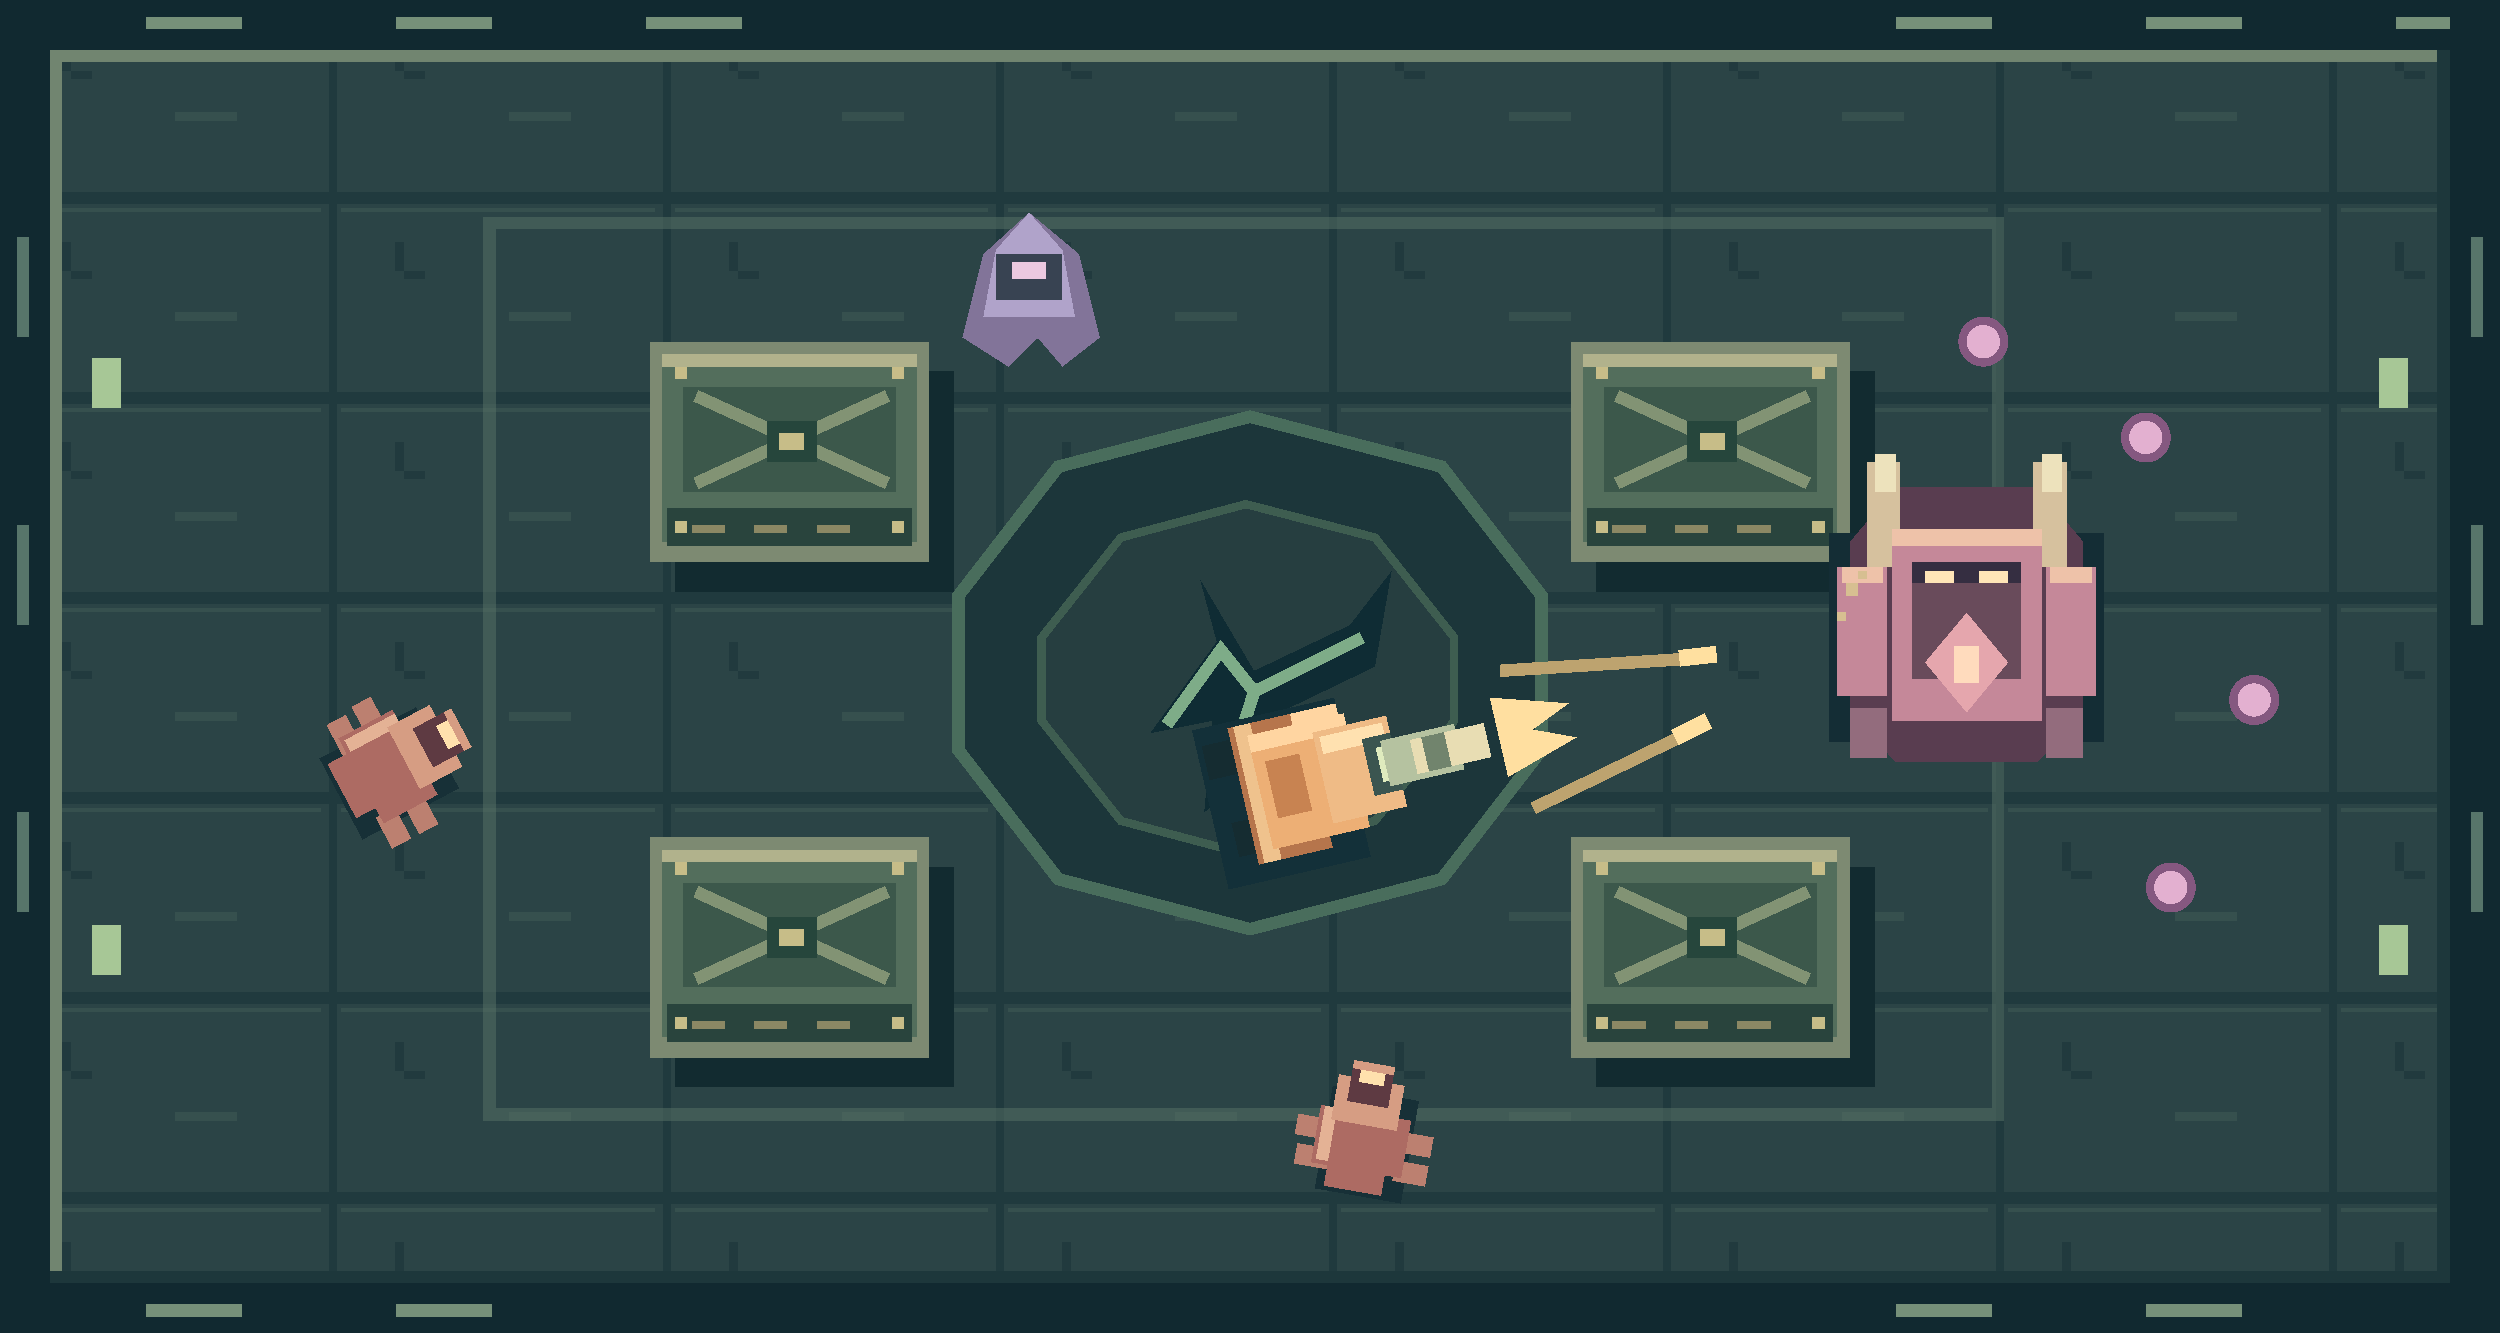
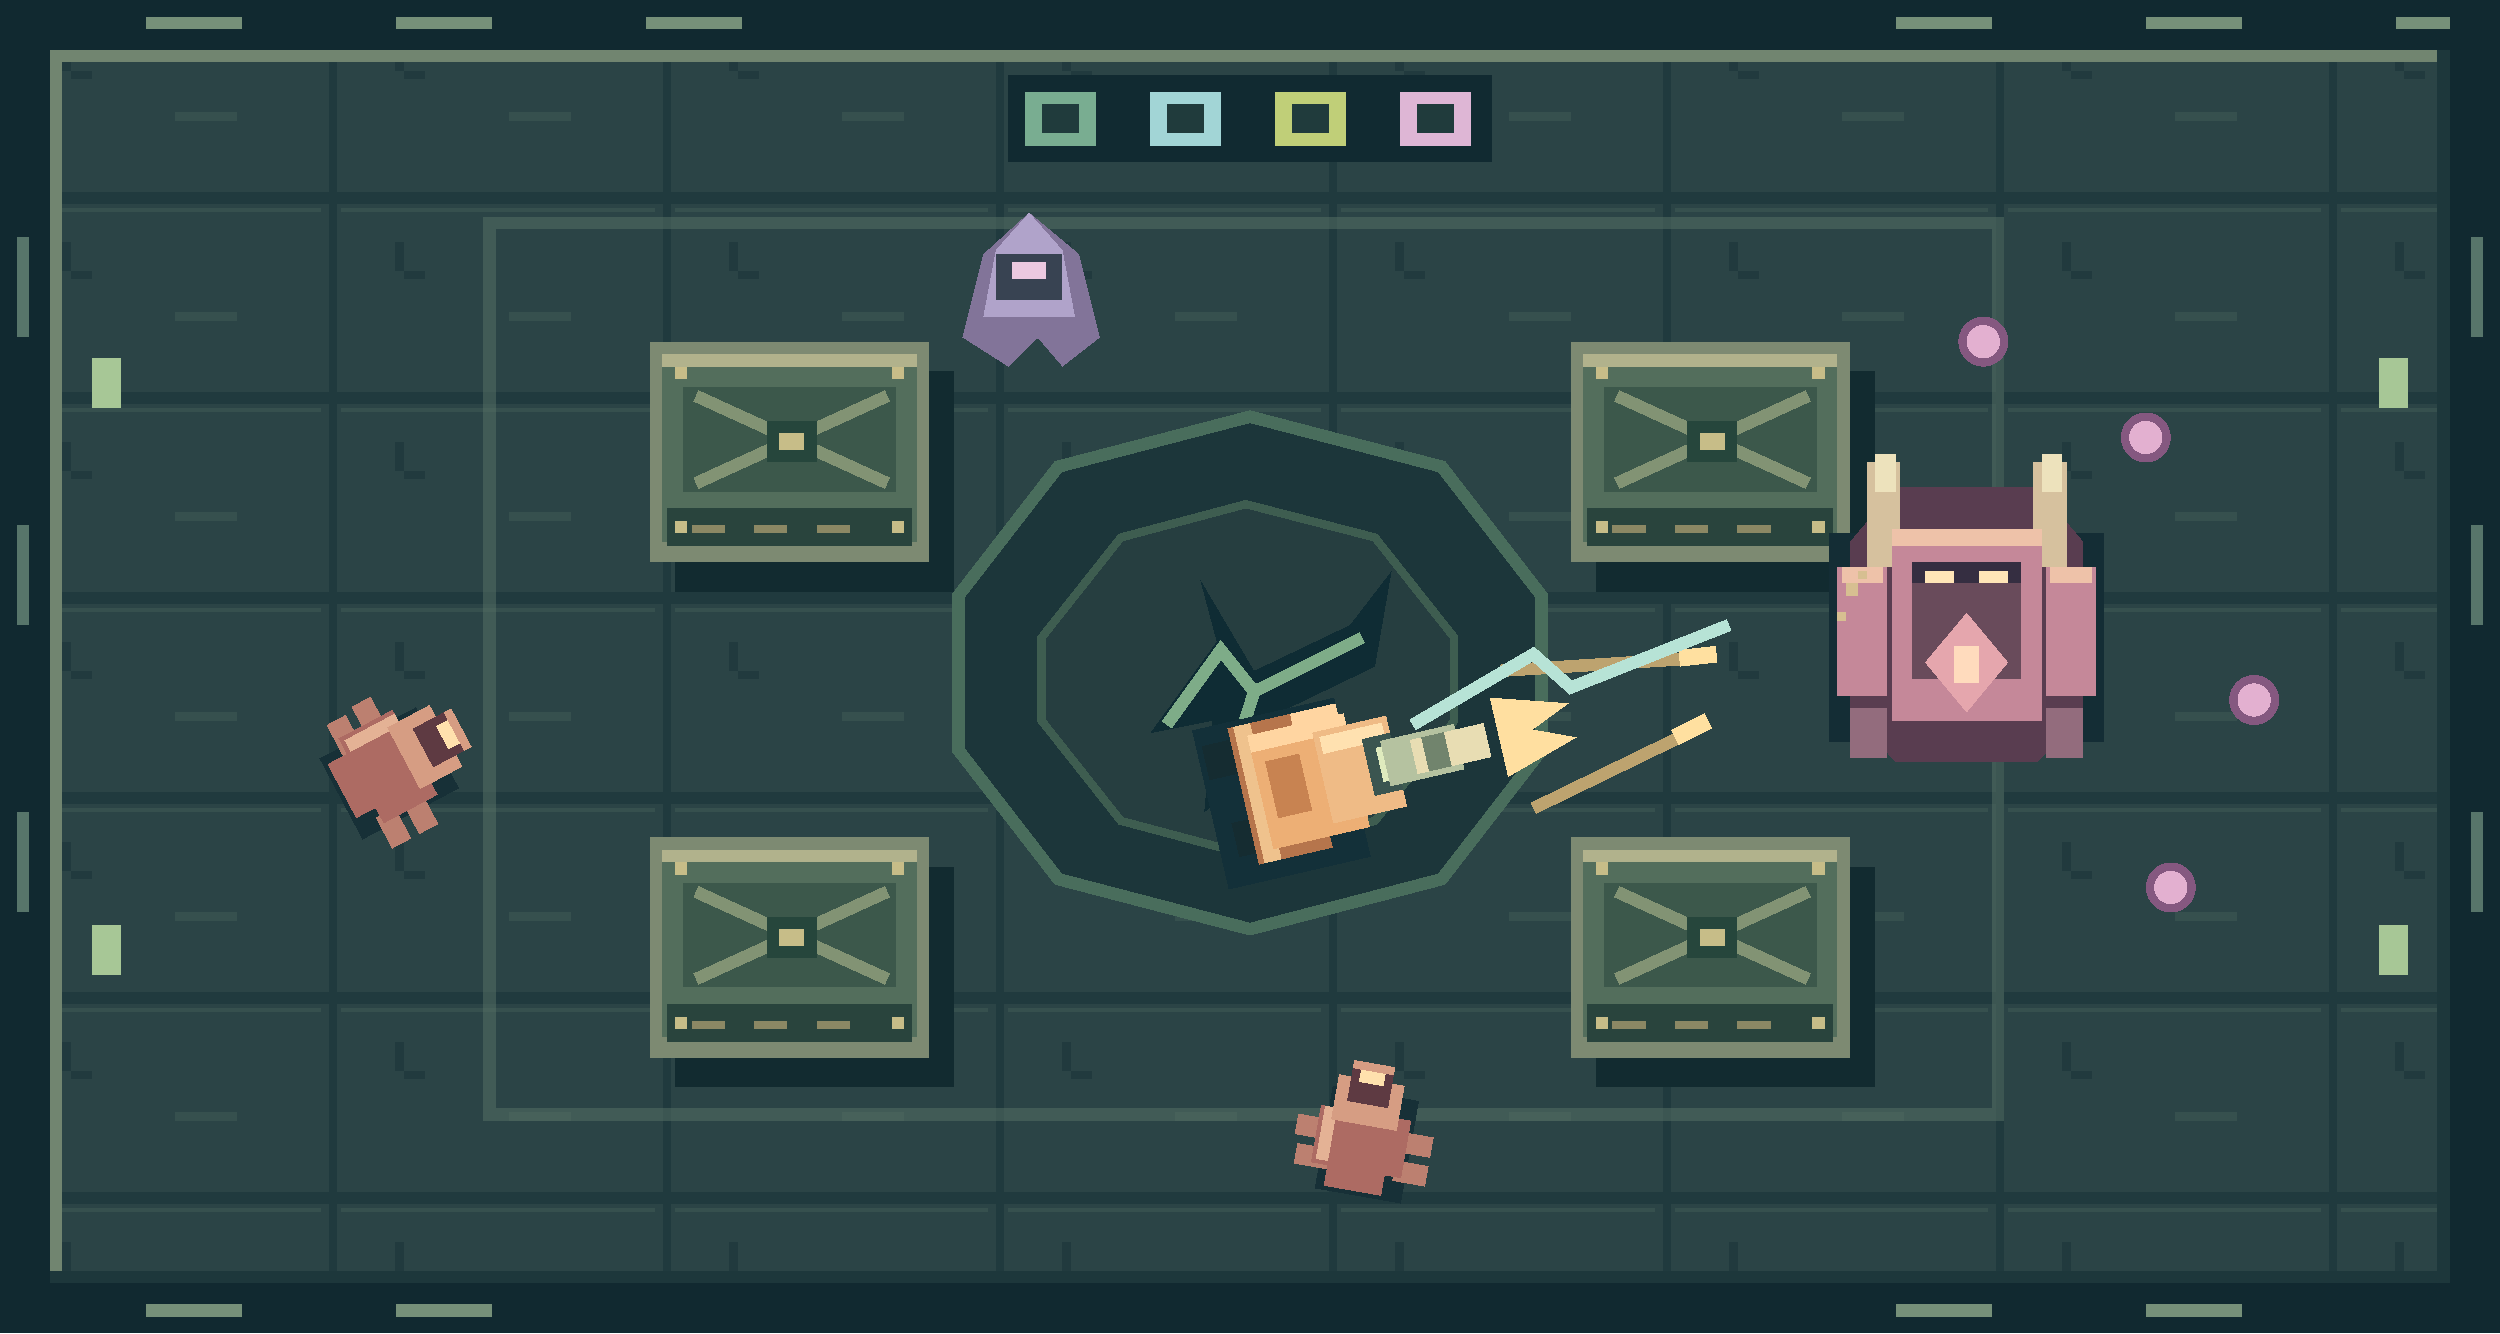
<svg xmlns="http://www.w3.org/2000/svg" viewBox="0 0 600 320" role="img" aria-labelledby="title desc" shape-rendering="crispEdges">
  <defs>
    <pattern id="stone" width="80" height="48" patternUnits="userSpaceOnUse">
      <rect width="80" height="48" fill="#203a3e" />
      <path d="M1 1h78v45H1z" fill="#2b4446" />
      <path d="M2 2h75v1H2zM42 27h15v2H42z" fill="#36504e" />
      <path d="M15 10h2v7h-2zM17 17h5v2h-5z" fill="#213a3e" />
    </pattern>
    <g id="crate">
      <path d="M6 7h67v53H6z" fill="#122b30" />
      <path d="M0 0h67v53H0z" fill="#7d8a72" />
      <path d="M3 3h61v45H3z" fill="#536e5c" />
      <path d="M3 3h61v3H3z" fill="#b1b28c" />
      <path d="M4 40h59v9H4z" fill="#29443d" />
      <path d="M8 11h51v25H8z" fill="#3c584b" />
      <path d="m11 13 46 21M57 13 11 34" stroke="#829374" stroke-width="3" />
      <path d="M28 19h12v10H28z" fill="#26463c" />
      <path d="M31 22h6v4h-6zM6 6h3v3H6zM58 6h3v3h-3zM6 43h3v3H6zM58 43h3v3h-3z" fill="#c7bd88" />
      <path d="M10 44h8v2h-8zM25 44h8v2h-8zM40 44h8v2h-8z" fill="#8b8864" />
    </g>
    <g id="hunter">
      <path d="M-15-9h25v21h-25z" fill="#173037" />
      <path d="M-10-15h5v8h-5zM-3-16h5v8h-5zM-10 9h5v8h-5zM-3 9h5v8h-5z" fill="#bc8070" />
      <path d="M-14-7h5v14h-5zM-9-11H5v22H-9z" fill="#ad6b63" />
      <path d="M-8-10H5v3H-8z" fill="#e4b295" />
      <path d="M2-8h11v3h4v10h-4v3H2z" fill="#d69d83" />
      <path d="M7-5h8V5H7z" fill="#5e3a42" />
      <path d="M12-3h3v6h-3z" fill="#ffe1ad" />
    </g>
    <g id="hero">
      <path d="M-16-13h25v28h-25z" fill="#133039" />
      <path d="M-15-10h9v6h-9zM-13 4h8v6h-8z" fill="#152c31" />
      <path d="M-10-12H3v24h-13z" fill="#b6754c" />
      <path d="M-9-12h3v24h-3z" fill="#efc28d" />
      <path d="M-7-10h17v20H-7z" fill="#edaf75" />
      <path d="M-7-10h17v3H-7zM1-12h8v5H1z" fill="#ffd5a1" />
      <path d="M-5-5h6V5h-6z" fill="#c88351" />
      <path d="M4-8h13V8H4z" fill="#efbb86" />
      <path d="M5-7h11v3H5z" fill="#ffe1b0" />
      <path d="M12-5h5V5h-5z" fill="#3b5550" />
      <path d="M14-3h3v6h-3z" fill="#dfebbe" />
      <path d="M15-4h13v8H15z" fill="#b5c2a0" />
      <path d="M20-3h13v6H20z" fill="#e8ddb3" />
      <path d="M22-3h4v6h-4z" fill="#71846d" />
      <path d="m35-7 13 4-7 3 7 3-13 4z" fill="#ffdfa0" />
    </g>
  </defs>
  <rect width="600" height="320" fill="#112930" />
  <rect x="12" y="12" width="576" height="296" fill="url(#stone)" />
  <path d="M12 12h576v3H12zM12 12h3v296h-3z" fill="#718570" />
  <path d="M12 305h576v3H12zM585 12h3v296h-3z" fill="#1d373b" />
  <path d="M116 52h3v216h-3zM478 52h3v216h-3zM116 52h365v3H116zM116 266h365v3H116z" fill="#577165" opacity=".5" />
  <g fill="#769079">
    <path d="M35 4h23v3H35zM95 4h23v3H95zM155 4h23v3H155zM455 4h23v3h-23zM515 4h23v3h-23zM575 4h13v3h-13z" />
    <path d="M35 313h23v3H35zM95 313h23v3H95zM455 313h23v3h-23zM515 313h23v3h-23z" />
  </g>
  <g fill="#57756a">
    <path d="M4 57h3v24H4zM4 126h3v24H4zM4 195h3v24H4zM593 57h3v24h-3zM593 126h3v24h-3zM593 195h3v24h-3z" />
  </g>
  <g fill="#a7c796">
    <path d="M22 86h7v12h-7zM571 86h7v12h-7zM22 222h7v12h-7zM571 222h7v12h-7z" />
  </g>
  <path d="m300 100 46 12 24 31v37l-24 31-46 12-46-12-24-31v-37l24-31z" fill="#1c363a" stroke="#496d5c" stroke-width="3" />
  <path d="m299 121 31 8 19 24v20l-19 24-31 8-30-8-19-24v-20l19-24z" fill="#263e40" stroke="#3e5d50" stroke-width="2" />
  <path d="m276 176 16-22-4-15 13 22 23-11 10-13-4 23-27 13-4 14-10 8 2-22z" fill="#0f2c34" />
  <path d="m280 174 13-18 8 10 26-13m-26 13-6 19" fill="none" stroke="#7eac88" stroke-width="3" />
  <use href="#crate" x="156" y="82" />
  <use href="#crate" x="377" y="82" />
  <use href="#crate" x="156" y="201" />
  <use href="#crate" x="377" y="201" />
  <g transform="translate(472 150)">
    <path d="M-33-22h66v50h-66z" fill="#142d35" />
    <path d="m-28-20 11-13h34l11 13v41L17 33h-34l-11-12z" fill="#593d50" />
    <path d="M-24-39h8v25h-8zM16-39h8v25h-8z" fill="#d6c19e" />
    <path d="M-22-41h5v9h-5zM18-41h5v9h-5z" fill="#ede2bc" />
    <path d="M-31-14h12v31h-12zM19-14h12v31H19zM-18-23h36v46h-36z" fill="#c58899" />
    <path d="M-18-23h36v4h-36zM-30-14h10v4h-10zM20-14h10v4H20z" fill="#eec2a9" />
    <path d="M-13-15h26v28h-26z" fill="#694b5b" />
    <path d="M-13-15h26v5h-26z" fill="#352e41" />
    <path d="M-10-13h7v3h-7zM3-13h7v3H3z" fill="#ffe5b7" />
    <path d="m0-3 10 12L0 21-10 9z" fill="#e5a6ad" />
    <path d="M-3 5h6v9h-6z" fill="#ffdbbd" />
    <path d="M-28 20h9v12h-9zM19 20h9v12h-9z" fill="#936c7d" />
  </g>
  <g transform="translate(247 69)">
    <path d="m0-18 12 10 5 20-9 7-6-7-7 7-11-7 5-20z" fill="#827499" />
    <path d="m0-18 8 9 3 16h-22l3-16z" fill="#b0a3ca" />
    <path d="M-8-8H8V3H-8z" fill="#384352" />
    <path d="M-4-6h8v4h-8z" fill="#ecc9e0" />
  </g>
  <use href="#hunter" transform="translate(95 183) rotate(-28) scale(1.05)" />
  <use href="#hunter" transform="translate(327 272) rotate(-80)" />
  <path d="m360 161 47-3M368 194l35-17" fill="none" stroke="#bda36f" stroke-width="3" />
  <path d="m403 158 9-1m-10 20 8-4" fill="none" stroke="#ffe0a0" stroke-width="4" />
  <g fill="#e3b0d0" stroke="#855880" stroke-width="2">
    <circle cx="521" cy="213" r="5" />
    <circle cx="541" cy="168" r="5" />
    <circle cx="515" cy="105" r="5" />
    <circle cx="476" cy="82" r="5" />
  </g>
  <use href="#hero" transform="translate(312 188) rotate(-13) scale(1.4)" />
  <g fill="#d7bf91">
    <path d="M443 140h3v3h-3zM446 137h2v2h-2zM441 147h2v2h-2z" />
  </g>
+   <path d="m339 174 29-17 9 8 38-15" fill="none" stroke="#b7e3d6" stroke-width="3" />
+   <g transform="translate(246 22)">
+     <path d="M-4-4h116v21H-4z" fill="#112a31" />
+     <path d="M0 0h17v13H0z" fill="#79ad91" />
+     <path d="M30 0h17v13H30z" fill="#a2d5d6" />
+     <path d="M60 0h17v13H60z" fill="#c0cf78" />
+     <path d="M90 0h17v13H90z" fill="#deb6d5" />
+     <path d="M4 3h9v7H4zM34 3h9v7h-9zM64 3h9v7h-9zM94 3h9v7h-9z" fill="#203b3c" />
+   </g>
</svg>
